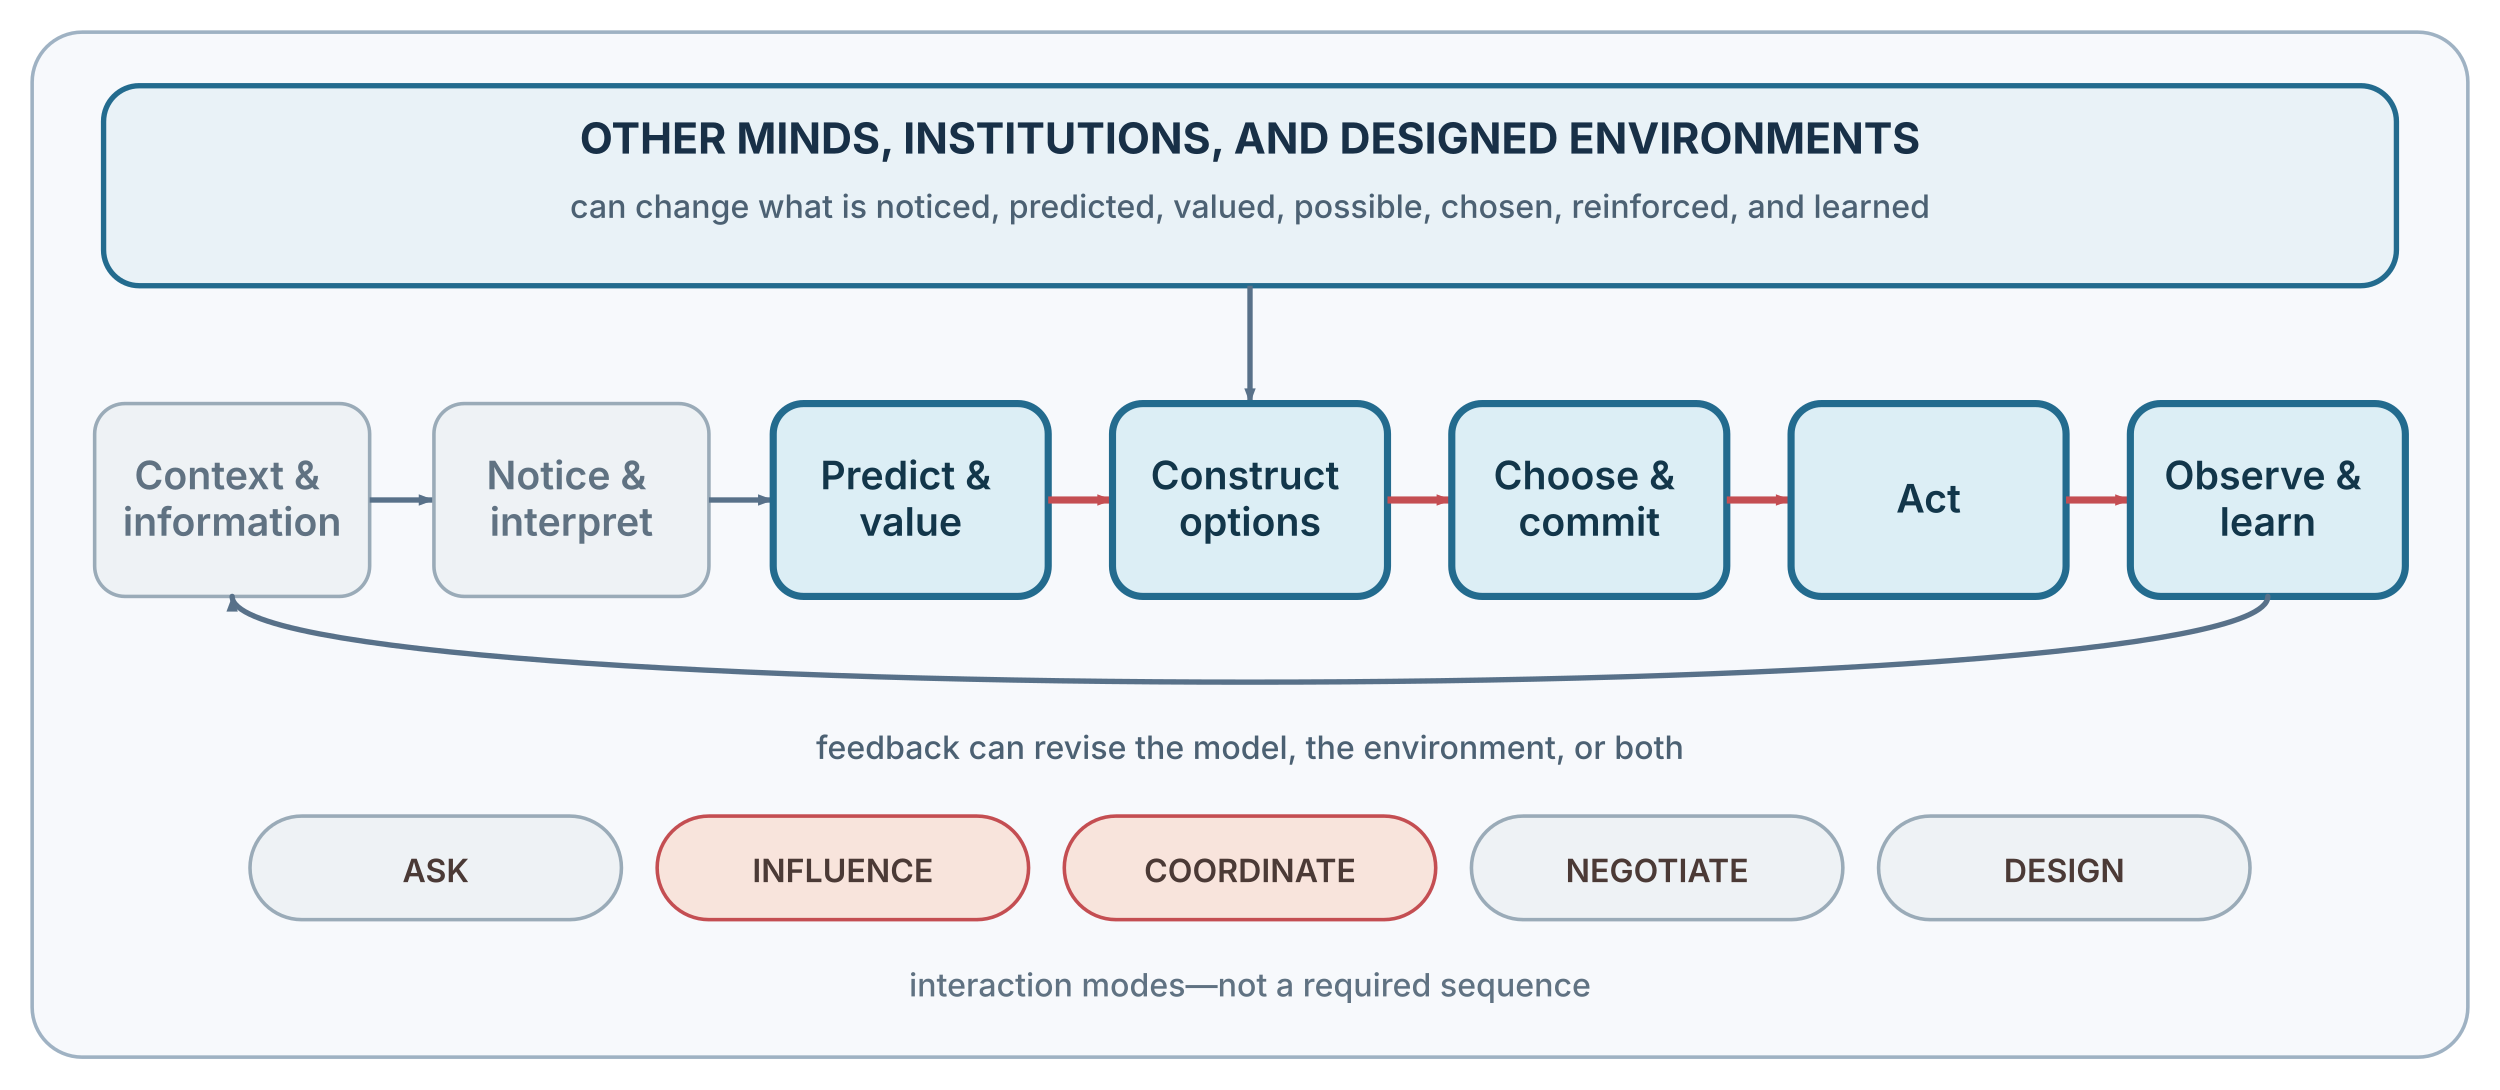
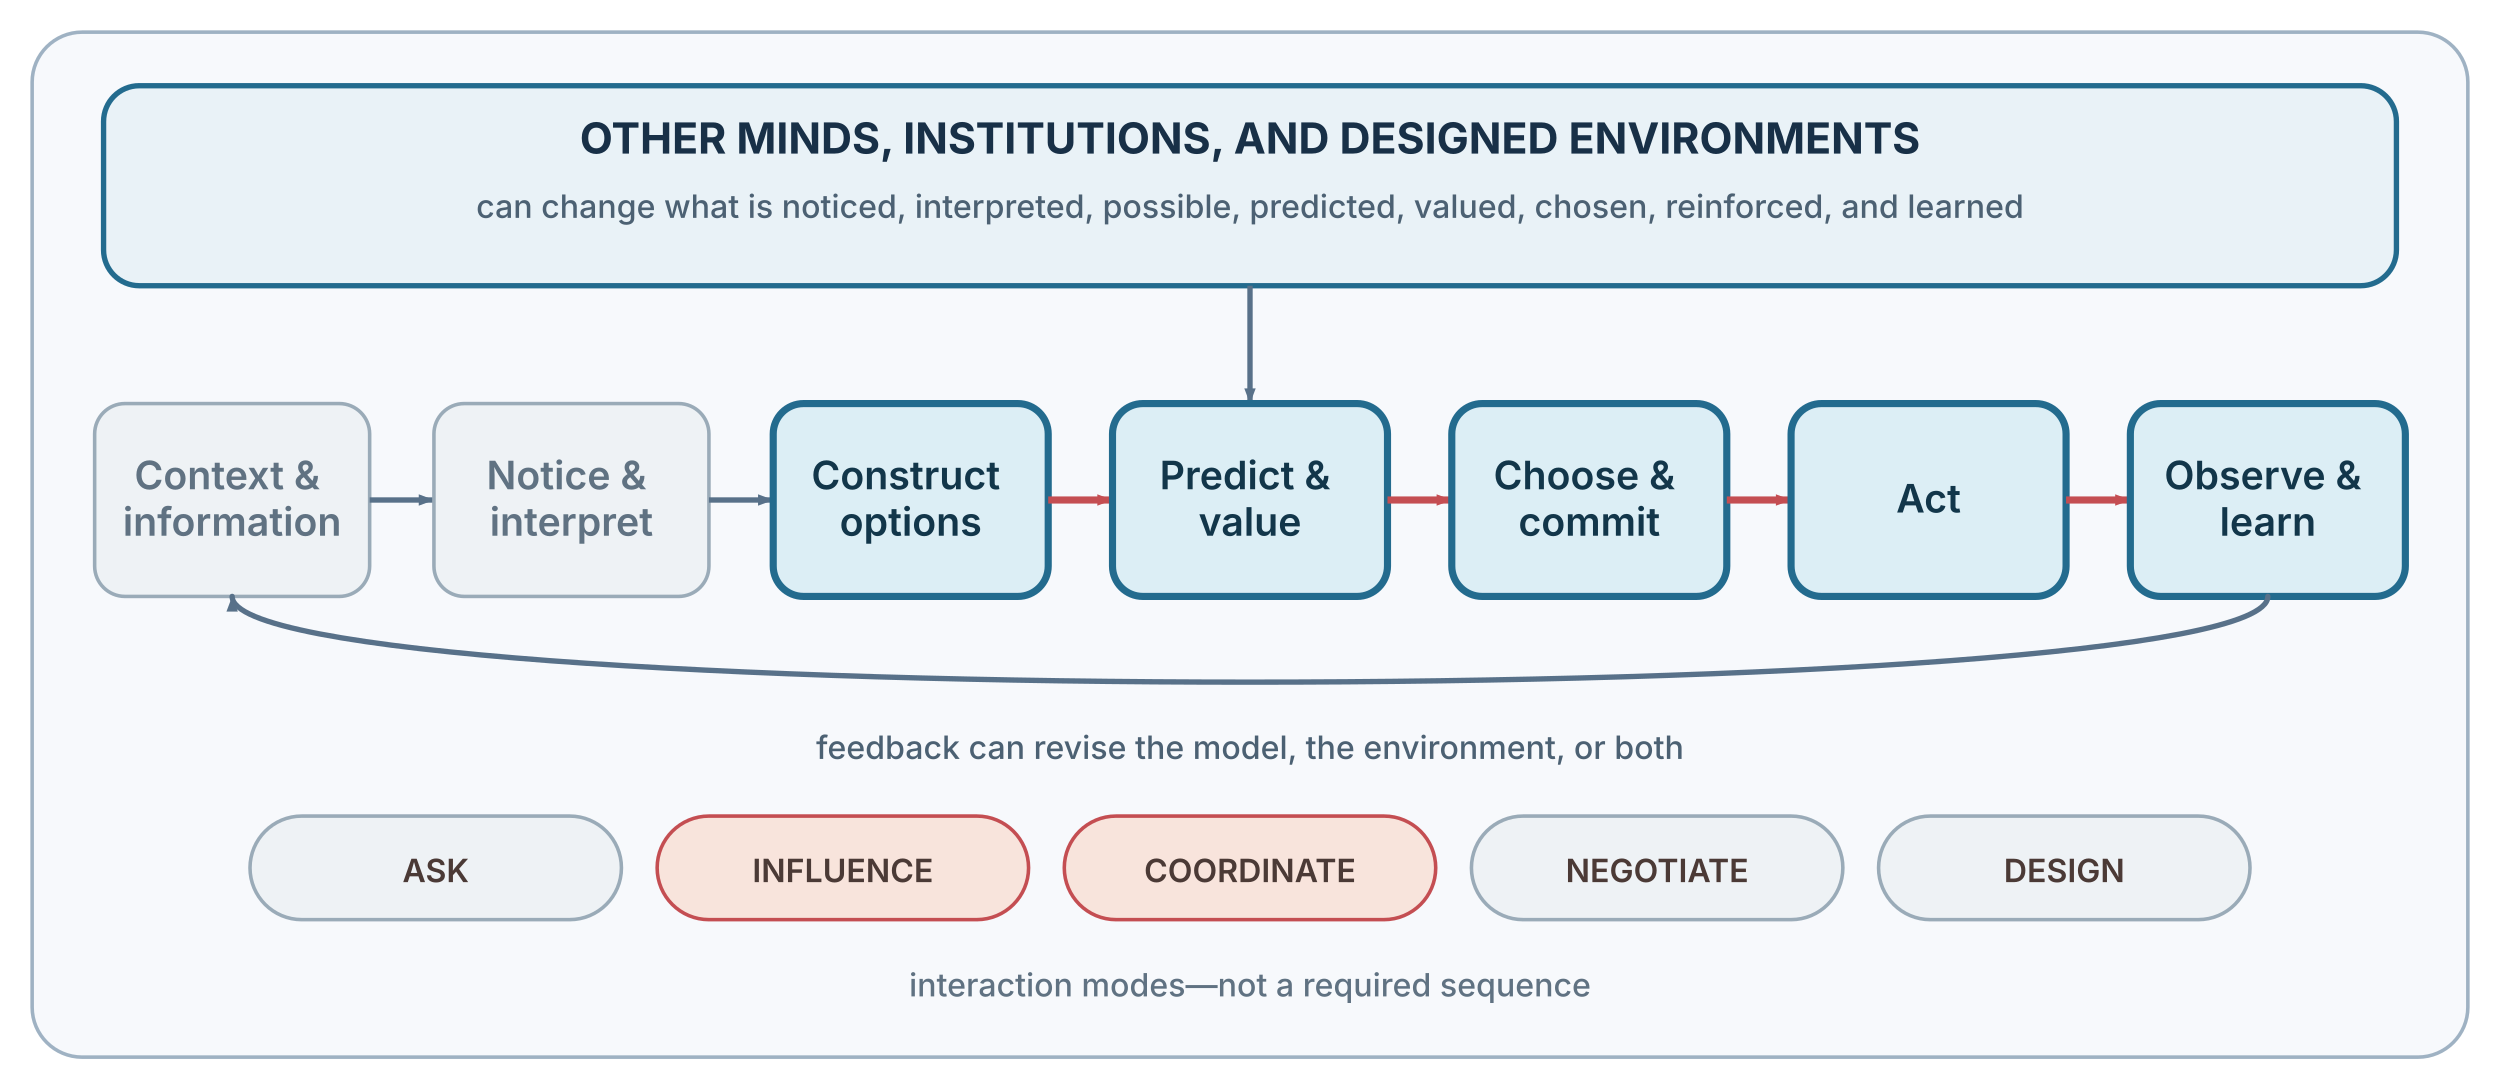
<svg xmlns="http://www.w3.org/2000/svg" width="1400" height="610" viewBox="0 0 1400 610" role="img" aria-labelledby="title desc">
  <defs>
    <marker id="arrow" viewBox="0 0 10 8" markerWidth="10" markerHeight="8" refX="9" refY="4" orient="auto" markerUnits="userSpaceOnUse">
      <path d="M0.5,0.8 L9,4 L0.5,7.2 z" fill="#587189" />
    </marker>
    <marker id="arrow-accent" viewBox="0 0 10 8" markerWidth="10" markerHeight="8" refX="9" refY="4" orient="auto" markerUnits="userSpaceOnUse">
      <path d="M0.5,0.8 L9,4 L0.5,7.2 z" fill="#c44e52" />
    </marker>
    <style>.node-label{font:600 22px -apple-system,BlinkMacSystemFont,"Segoe UI",sans-serif}.small{font:500 18px -apple-system,BlinkMacSystemFont,"Segoe UI",sans-serif}.outer{font:650 24px -apple-system,BlinkMacSystemFont,"Segoe UI",sans-serif}.mode{font:600 18px -apple-system,BlinkMacSystemFont,"Segoe UI",sans-serif}</style>
  </defs>
  <rect x="18" y="18" width="1364" height="574" rx="28" fill="#f7f9fc" stroke="#9fb2c3" stroke-width="2" />
  <rect x="58" y="48" width="1284" height="112" rx="20" fill="#e9f2f7" stroke="#236b8e" stroke-width="3" />
  <text x="700" y="86" class="outer" fill="#183047" text-anchor="middle">OTHER MINDS, INSTITUTIONS, AND DESIGNED ENVIRONMENTS</text>
-   <text x="700" y="122" class="small" fill="#4c6173" text-anchor="middle">can change what is noticed, predicted, valued, possible, chosen, reinforced, and learned</text>
+   <text x="700" y="122" class="small" fill="#4c6173" text-anchor="middle">can change what is noticed, interpreted, possible, predicted, valued, chosen, reinforced, and learned</text>
  <path d="M700 160 L700 226" fill="none" stroke="#587189" stroke-width="3" marker-end="url(#arrow)" />
  <rect x="53" y="226" width="154" height="108" rx="17" fill="#eef2f5" stroke="#9aabb8" stroke-width="2" />
  <text class="node-label" fill="#607282" text-anchor="middle">
    <tspan x="130" y="274">Context &amp;</tspan>
    <tspan x="130" y="300">information</tspan>
  </text>
  <path d="M207 280 L243 280" stroke="#587189" stroke-width="3" marker-end="url(#arrow)" />
  <rect x="243" y="226" width="154" height="108" rx="17" fill="#eef2f5" stroke="#9aabb8" stroke-width="2" />
  <text class="node-label" fill="#607282" text-anchor="middle">
    <tspan x="320" y="274">Notice &amp;</tspan>
    <tspan x="320" y="300">interpret</tspan>
  </text>
  <path d="M397 280 L433 280" stroke="#587189" stroke-width="3" marker-end="url(#arrow)" />
  <rect x="433" y="226" width="154" height="108" rx="17" fill="#dceef5" stroke="#236b8e" stroke-width="4" />
  <text class="node-label" fill="#12364a" text-anchor="middle">
-     <tspan x="510" y="274">Predict &amp;</tspan>
-     <tspan x="510" y="300">value</tspan>
+     <tspan x="510" y="274">Construct</tspan>
+     <tspan x="510" y="300">options</tspan>
  </text>
  <path d="M587 280 L623 280" stroke="#c44e52" stroke-width="4" marker-end="url(#arrow-accent)" />
  <rect x="623" y="226" width="154" height="108" rx="17" fill="#dceef5" stroke="#236b8e" stroke-width="4" />
  <text class="node-label" fill="#12364a" text-anchor="middle">
-     <tspan x="700" y="274">Construct</tspan>
-     <tspan x="700" y="300">options</tspan>
+     <tspan x="700" y="274">Predict &amp;</tspan>
+     <tspan x="700" y="300">value</tspan>
  </text>
  <path d="M777 280 L813 280" stroke="#c44e52" stroke-width="4" marker-end="url(#arrow-accent)" />
  <rect x="813" y="226" width="154" height="108" rx="17" fill="#dceef5" stroke="#236b8e" stroke-width="4" />
  <text class="node-label" fill="#12364a" text-anchor="middle">
    <tspan x="890" y="274">Choose &amp;</tspan>
    <tspan x="890" y="300">commit</tspan>
  </text>
  <path d="M967 280 L1003 280" stroke="#c44e52" stroke-width="4" marker-end="url(#arrow-accent)" />
  <rect x="1003" y="226" width="154" height="108" rx="17" fill="#dceef5" stroke="#236b8e" stroke-width="4" />
  <text class="node-label" fill="#12364a" text-anchor="middle">
    <tspan x="1080" y="287">Act</tspan>
  </text>
  <path d="M1157 280 L1193 280" stroke="#c44e52" stroke-width="4" marker-end="url(#arrow-accent)" />
  <rect x="1193" y="226" width="154" height="108" rx="17" fill="#dceef5" stroke="#236b8e" stroke-width="4" />
  <text class="node-label" fill="#12364a" text-anchor="middle">
    <tspan x="1270" y="274">Observe &amp;</tspan>
    <tspan x="1270" y="300">learn</tspan>
  </text>
  <path d="M1270 334 C1270 398, 130 398, 130 334" fill="none" stroke="#587189" stroke-width="3" stroke-linecap="round" marker-end="url(#arrow)" />
  <text x="700" y="425" class="small" fill="#4c6173" text-anchor="middle">feedback can revise the model, the environment, or both</text>
  <rect x="140" y="457" width="208" height="58" rx="29" fill="#eef2f5" stroke="#9aabb8" stroke-width="2" />
  <text x="244.0" y="494" class="mode" fill="#4b3a36" text-anchor="middle">ASK</text>
  <rect x="368" y="457" width="208" height="58" rx="29" fill="#f8e4dc" stroke="#c44e52" stroke-width="2" />
  <text x="472.0" y="494" class="mode" fill="#4b3a36" text-anchor="middle">INFLUENCE</text>
  <rect x="596" y="457" width="208" height="58" rx="29" fill="#f8e4dc" stroke="#c44e52" stroke-width="2" />
  <text x="700.0" y="494" class="mode" fill="#4b3a36" text-anchor="middle">COORDINATE</text>
  <rect x="824" y="457" width="208" height="58" rx="29" fill="#eef2f5" stroke="#9aabb8" stroke-width="2" />
  <text x="928.0" y="494" class="mode" fill="#4b3a36" text-anchor="middle">NEGOTIATE</text>
  <rect x="1052" y="457" width="208" height="58" rx="29" fill="#eef2f5" stroke="#9aabb8" stroke-width="2" />
  <text x="1156.0" y="494" class="mode" fill="#4b3a36" text-anchor="middle">DESIGN</text>
  <text x="700" y="558" class="small" fill="#607282" text-anchor="middle">interaction modes—not a required sequence</text>
</svg>
